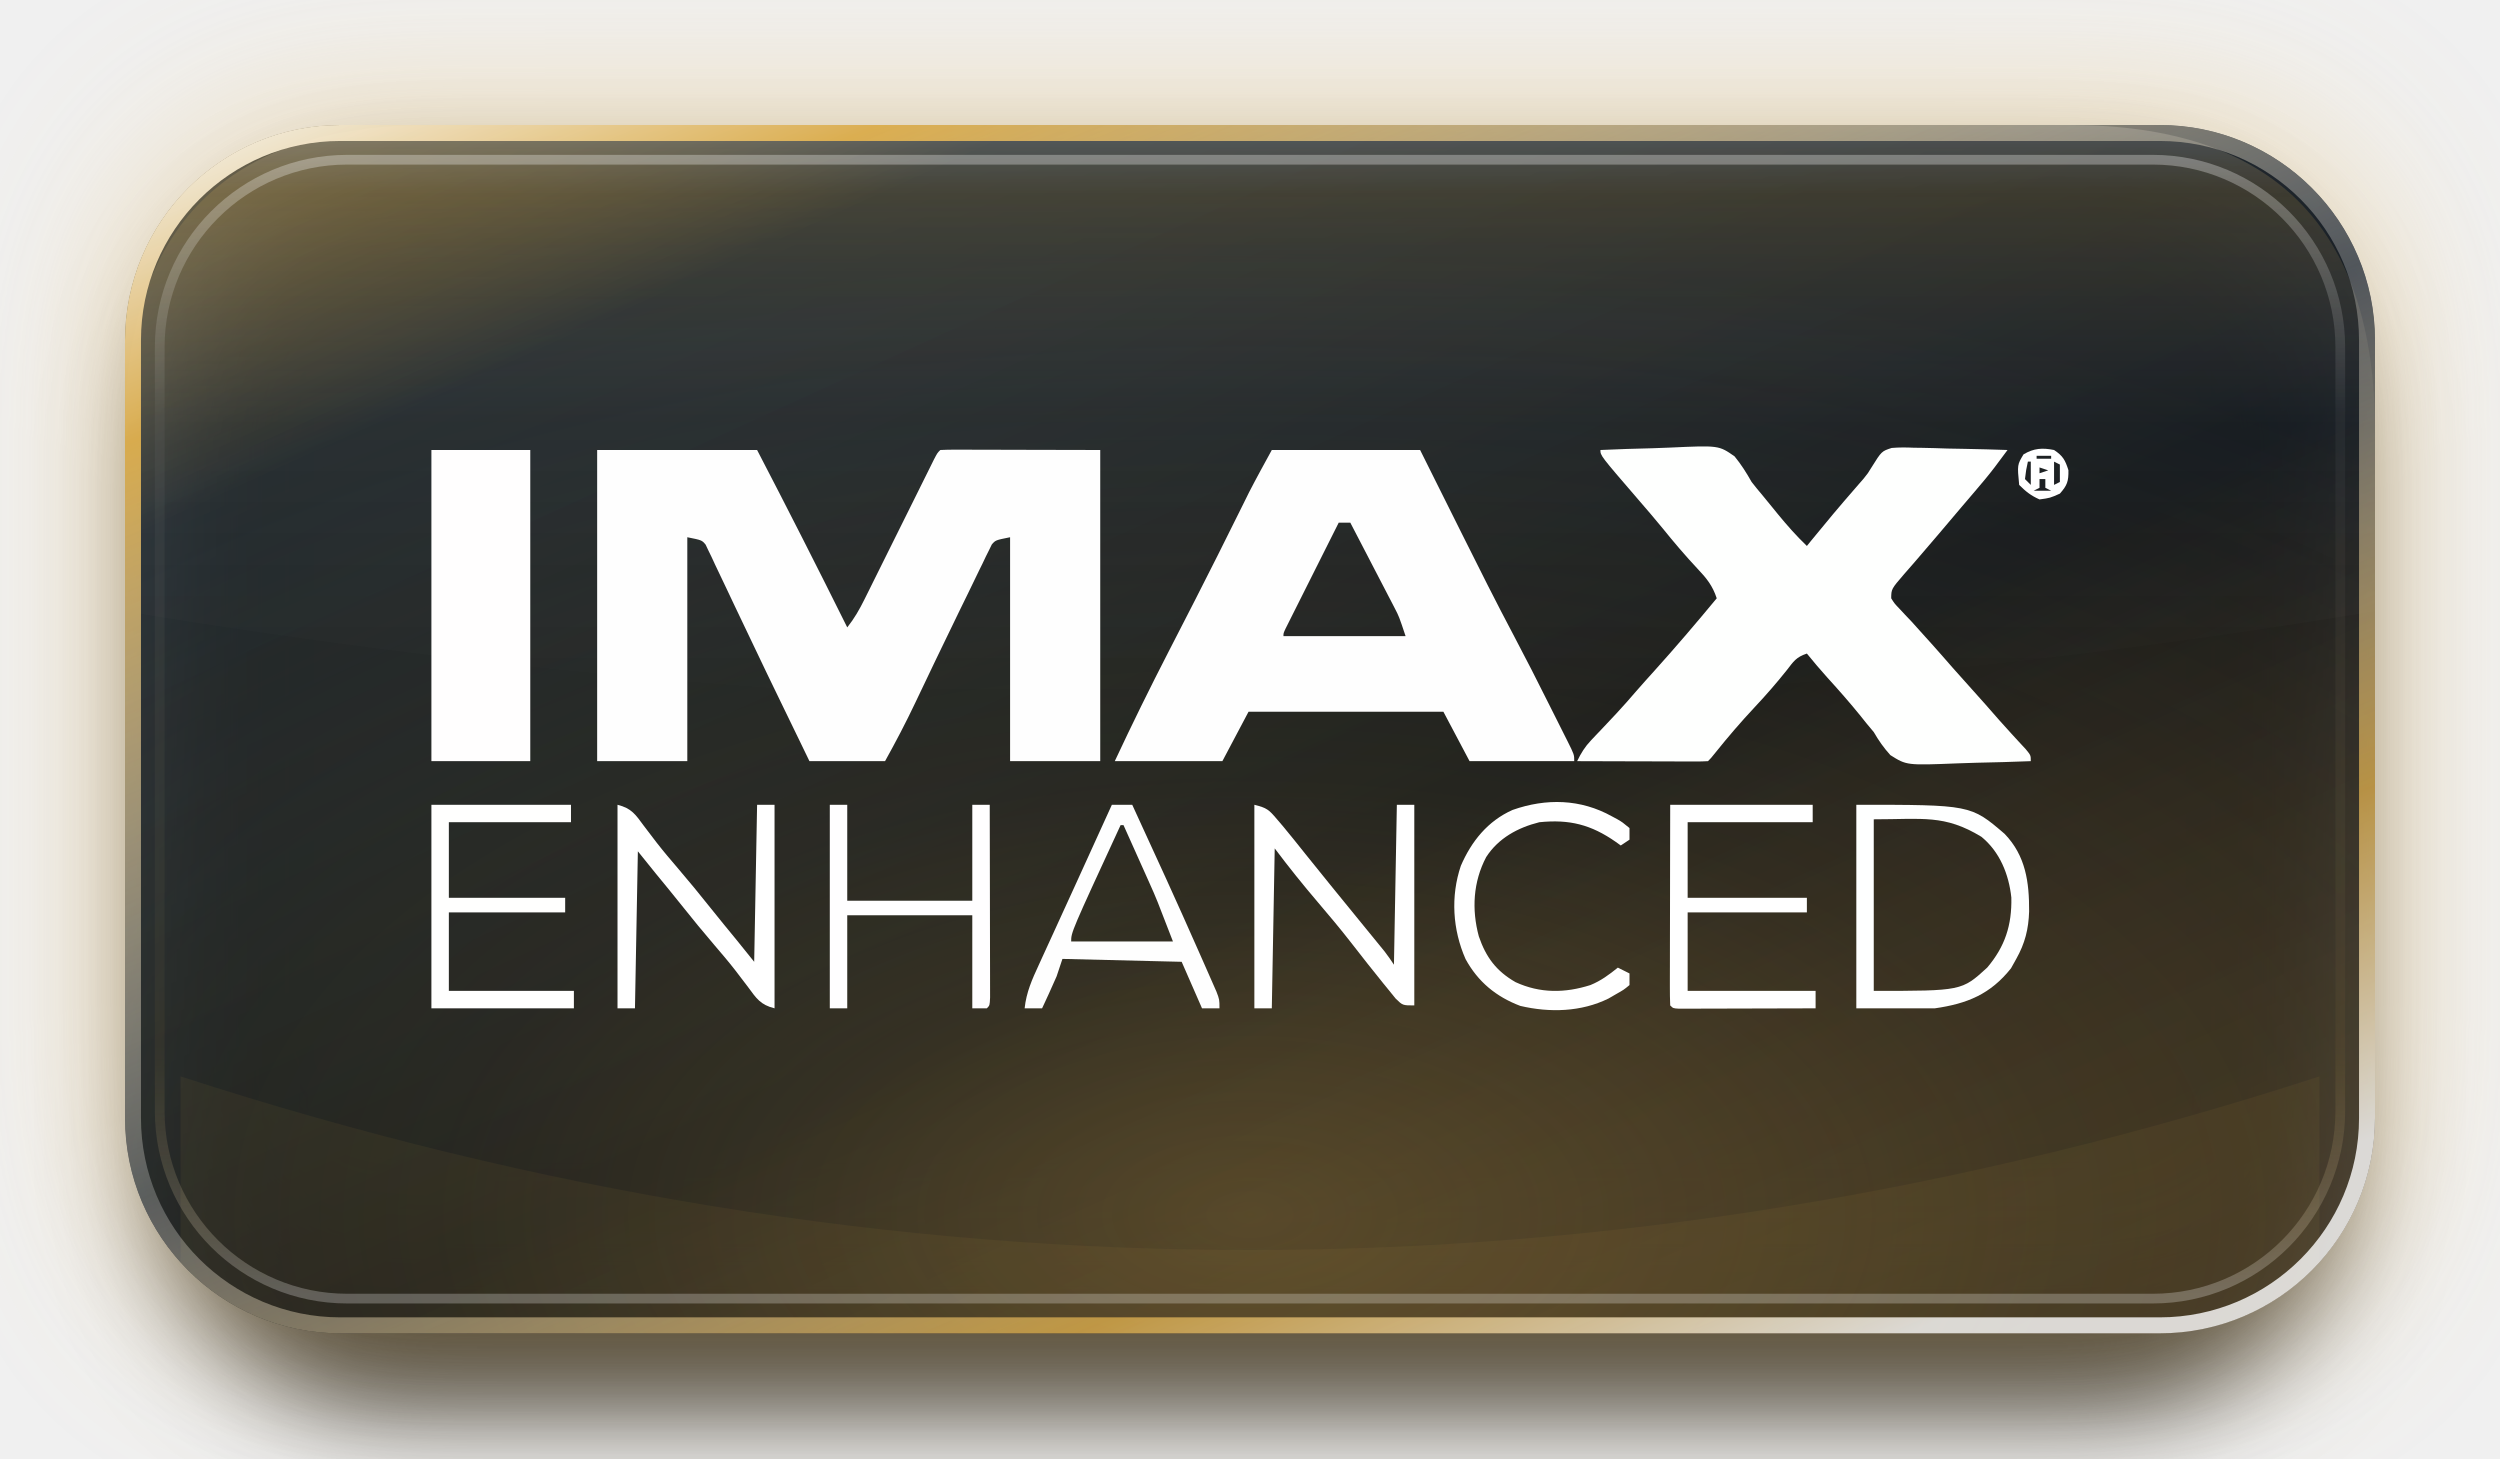
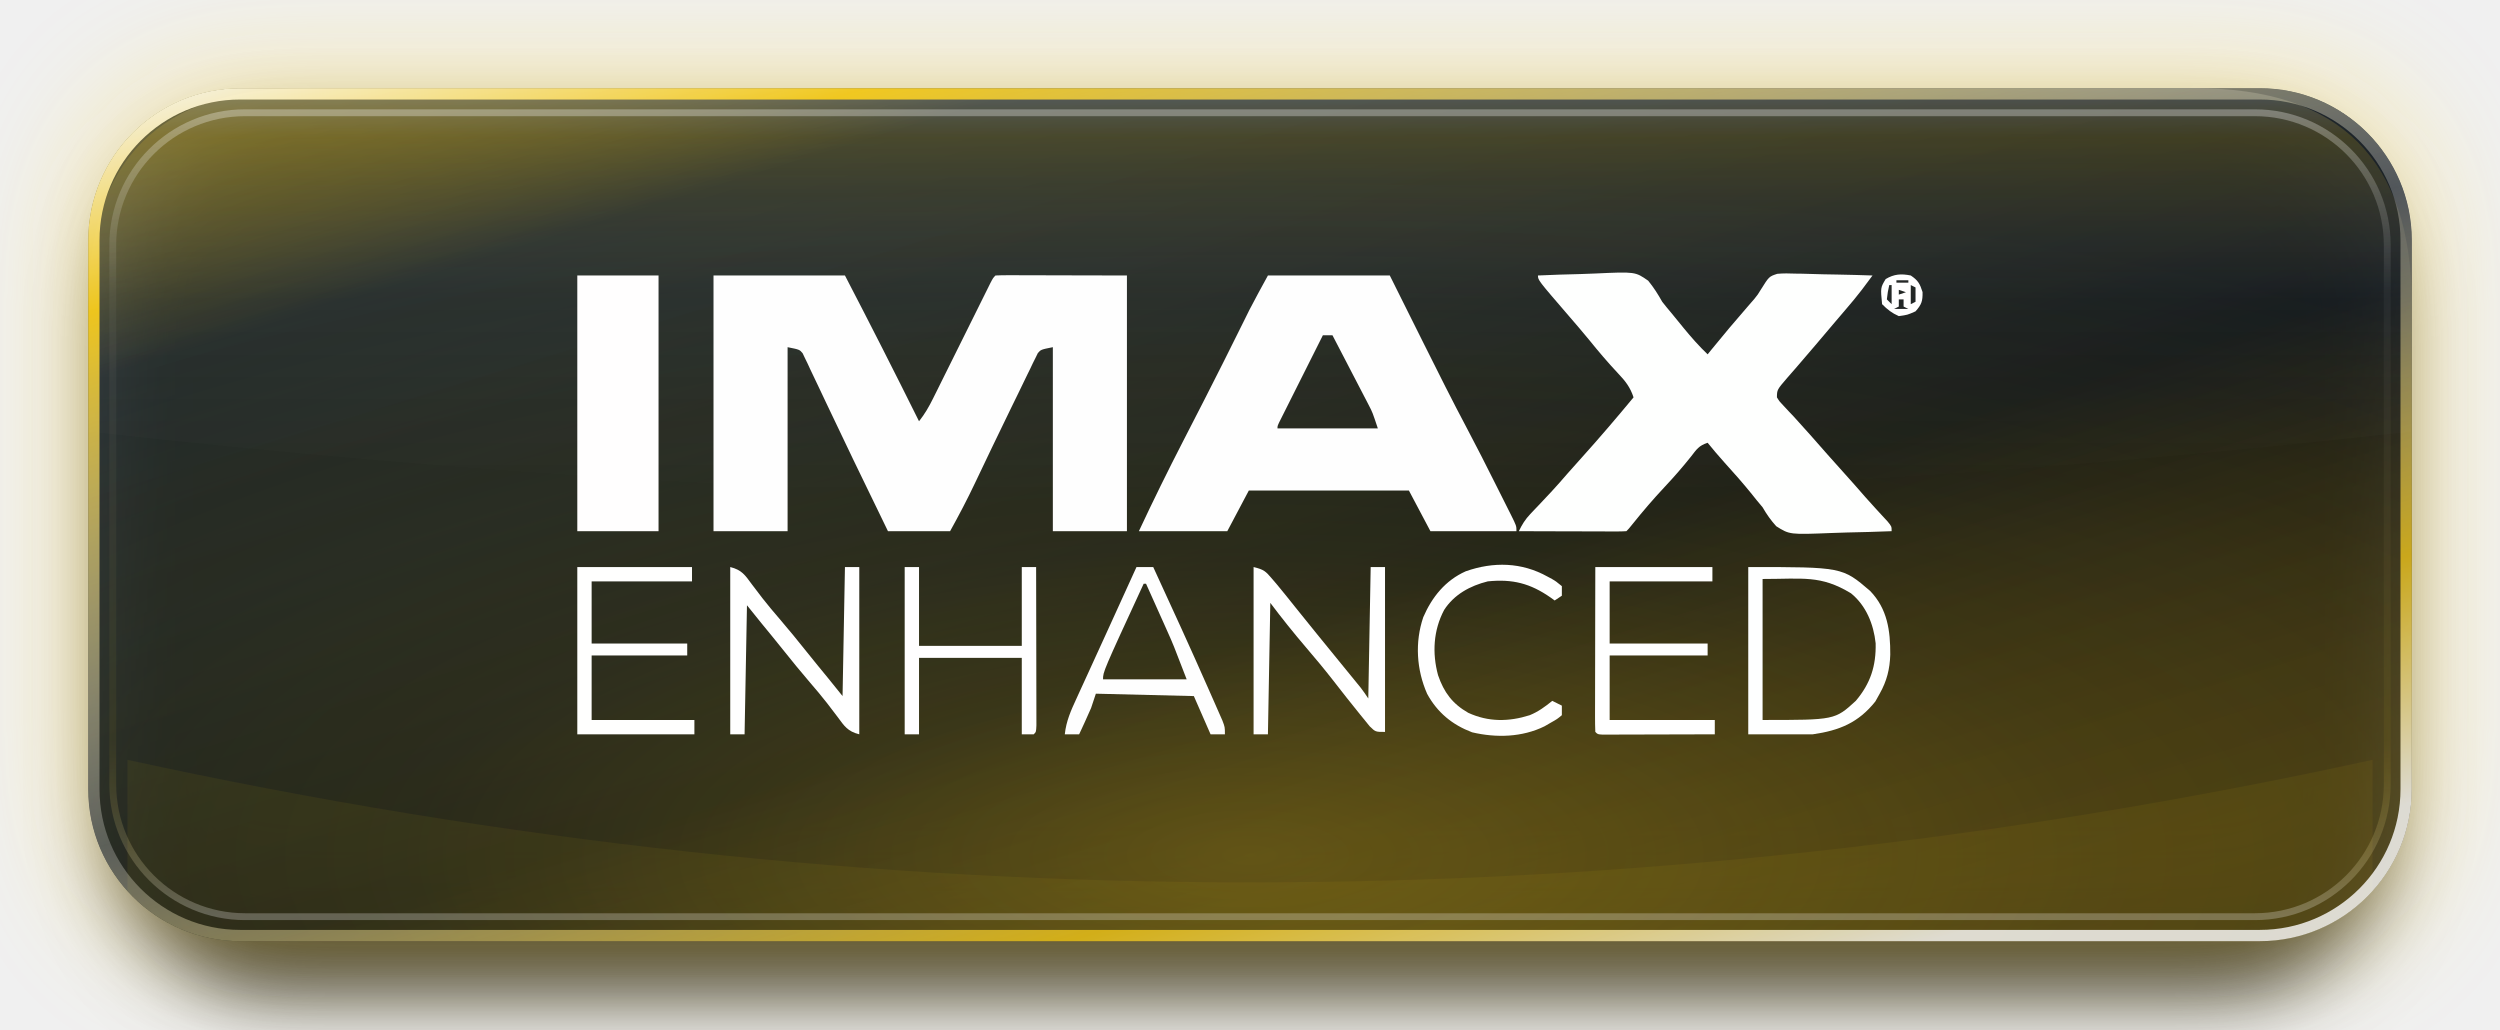
- <svg xmlns="http://www.w3.org/2000/svg" width="360" height="210" viewBox="0 0 360 210">
+ <svg xmlns="http://www.w3.org/2000/svg" width="510" height="210" viewBox="0 0 510 210">
  <defs>
    <linearGradient id="body" x1="0" y1="0" x2="0.85" y2="1">
-       <stop offset="0" stop-color="#e8b64f" stop-opacity=".19" />
+       <stop offset="0" stop-color="#FFD21A" stop-opacity=".19" />
      <stop offset=".20" stop-color="#172431" stop-opacity=".54" />
      <stop offset=".62" stop-color="#080e16" stop-opacity=".76" />
-       <stop offset="1" stop-color="#443018" stop-opacity=".38" />
+       <stop offset="1" stop-color="#594000" stop-opacity=".38" />
    </linearGradient>
    <linearGradient id="topGlass" x1="0" y1="0" x2="0" y2="1">
      <stop offset="0" stop-color="#ffffff" stop-opacity=".20" />
-       <stop offset=".12" stop-color="#e8b64f" stop-opacity=".16" />
+       <stop offset=".12" stop-color="#FFD21A" stop-opacity=".16" />
      <stop offset=".52" stop-color="#ffffff" stop-opacity=".035" />
      <stop offset="1" stop-color="#ffffff" stop-opacity="0" />
    </linearGradient>
    <linearGradient id="bevel" x1="0" y1="0" x2="0.8" y2="1">
      <stop offset="0" stop-color="#ffffff" stop-opacity=".94" />
-       <stop offset=".16" stop-color="#e8b64f" stop-opacity=".90" />
+       <stop offset=".16" stop-color="#FFD21A" stop-opacity=".90" />
      <stop offset=".55" stop-color="#ffffff" stop-opacity=".24" />
-       <stop offset=".82" stop-color="#e8b64f" stop-opacity=".72" />
+       <stop offset=".82" stop-color="#FFD21A" stop-opacity=".72" />
      <stop offset="1" stop-color="#ffffff" stop-opacity=".80" />
    </linearGradient>
    <linearGradient id="innerEdge" x1="0" y1="0" x2="0" y2="1">
      <stop offset="0" stop-color="#ffffff" stop-opacity=".30" />
      <stop offset=".22" stop-color="#ffffff" stop-opacity=".04" />
-       <stop offset=".78" stop-color="#e8b64f" stop-opacity=".05" />
+       <stop offset=".78" stop-color="#FFD21A" stop-opacity=".05" />
      <stop offset="1" stop-color="#ffffff" stop-opacity=".25" />
    </linearGradient>
    <radialGradient id="colorBloom" cx="50%" cy="90%" r="80%">
-       <stop offset="0" stop-color="#e8b64f" stop-opacity=".27" />
-       <stop offset=".45" stop-color="#e8b64f" stop-opacity=".10" />
-       <stop offset="1" stop-color="#e8b64f" stop-opacity="0" />
+       <stop offset="0" stop-color="#FFD21A" stop-opacity=".27" />
+       <stop offset=".45" stop-color="#FFD21A" stop-opacity=".10" />
+       <stop offset="1" stop-color="#FFD21A" stop-opacity="0" />
    </radialGradient>
    <filter id="outerGlow" x="-60%" y="-90%" width="220%" height="280%">
      <feGaussianBlur stdDeviation="13" />
    </filter>
    <filter id="drop" x="-30%" y="-50%" width="160%" height="210%">
      <feGaussianBlur stdDeviation="8" />
    </filter>
    <clipPath id="tileClip">
-       <rect x="18" y="18" width="324" height="174" rx="31" />
+       <rect x="18" y="18" width="474" height="174" rx="31" />
    </clipPath>
  </defs>
-   <rect x="24" y="29" width="312" height="174" rx="34" fill="#000000" opacity=".78" filter="url(#drop)" />
-   <rect x="18" y="18" width="324" height="174" rx="31" fill="#e8b64f" opacity=".42" filter="url(#outerGlow)" />
+   <rect x="24" y="29" width="462" height="174" rx="34" fill="#000000" opacity=".78" filter="url(#drop)" />
+   <rect x="18" y="18" width="474" height="174" rx="31" fill="#FFD21A" opacity=".42" filter="url(#outerGlow)" />
  <g clip-path="url(#tileClip)">
-     <rect x="18" y="18" width="324" height="174" rx="31" fill="#071019" opacity=".72" />
-     <rect x="18" y="18" width="324" height="174" rx="31" fill="url(#body)" />
-     <rect x="18" y="18" width="324" height="174" rx="31" fill="url(#colorBloom)" />
-     <path d="M18 62 Q18 18 62 18 H298 Q342 18 342 62 L342 88 Q180 115 18 88Z" fill="url(#topGlass)" />
-     <svg x="38" y="38" width="284" height="134" viewBox="0 0 563 320" preserveAspectRatio="xMidYMid meet">
-       <path d="M0 0 C18.15 0 36.3 0 55 0 C65.526 20.242 75.849 40.568 86 61 C88.418 57.973 90.175 54.888 91.895 51.421 C92.452 50.304 93.009 49.186 93.583 48.034 C94.183 46.821 94.783 45.608 95.383 44.395 C96.003 43.147 96.625 41.899 97.246 40.652 C98.877 37.378 100.503 34.101 102.127 30.824 C104.734 25.568 107.346 20.314 109.961 15.061 C110.874 13.225 111.784 11.387 112.695 9.549 C112.97 8.995 112.97 8.995 114.364 6.191 C114.85 5.21 115.336 4.23 115.837 3.219 C117 1 117 1 118 0 C119.719 -0.094 121.441 -0.117 123.162 -0.114 C124.279 -0.113 125.395 -0.113 126.546 -0.113 C127.137 -0.111 127.137 -0.111 130.129 -0.098 C130.669 -0.097 130.669 -0.097 133.402 -0.095 C137.456 -0.089 141.509 -0.075 145.562 -0.062 C154.617 -0.042 163.671 -0.021 173 0 C173 35.31 173 70.62 173 107 C162.77 107 152.54 107 142 107 C142 81.59 142 56.18 142 30 C137 31 137 31 135.713 32.484 C135.402 33.123 135.091 33.762 134.771 34.42 C134.406 35.148 134.041 35.875 133.665 36.624 C133.477 37.023 133.477 37.023 132.523 39.039 C132.116 39.864 131.709 40.689 131.289 41.538 C129.967 44.226 128.671 46.925 127.375 49.625 C126.474 51.469 125.571 53.311 124.667 55.154 C122.087 60.424 119.538 65.709 117 71 C116.672 71.682 116.345 72.364 116.007 73.067 C113.797 77.667 111.593 82.271 109.412 86.885 C106.17 93.73 102.678 100.38 99 107 C90.42 107 81.84 107 73 107 C70.238 101.293 70.238 101.293 69.264 99.279 C67.576 95.792 65.885 92.307 64.188 88.824 C60.373 80.987 56.584 73.14 52.855 65.261 C50.982 61.308 49.093 57.362 47.203 53.416 C46.276 51.472 45.355 49.524 44.441 47.574 C43.151 44.822 41.838 42.082 40.52 39.344 C40.328 38.928 40.328 38.928 39.359 36.826 C38.991 36.071 38.622 35.315 38.241 34.537 C37.928 33.875 37.614 33.213 37.291 32.531 C36 31 36 31 31 30 C31 55.41 31 80.82 31 107 C20.77 107 10.54 107 0 107 C0 71.69 0 36.38 0 0 Z " fill="#FEFEFE" transform="translate(57,64)" />
-       <path d="M0 0 C16.83 0 33.66 0 51 0 C52.761 3.533 54.522 7.067 56.336 10.707 C57.771 13.584 59.207 16.461 60.643 19.338 C62.142 22.341 63.64 25.345 65.137 28.35 C71.146 40.41 77.176 52.449 83.492 64.351 C87.439 71.798 91.249 79.311 95.018 86.85 C96.156 89.124 97.301 91.395 98.445 93.666 C99.175 95.122 99.904 96.579 100.633 98.035 C100.973 98.709 101.314 99.383 101.665 100.077 C104 104.771 104 104.771 104 107 C92.12 107 80.24 107 68 107 C65.03 101.39 62.06 95.78 59 90 C36.89 90 14.78 90 -8 90 C-10.97 95.61 -13.94 101.22 -17 107 C-29.21 107 -41.42 107 -54 107 C-48.039 94.254 -41.847 81.668 -35.404 69.159 C-32.877 64.254 -30.36 59.344 -27.844 54.434 C-27.344 53.459 -26.845 52.485 -26.331 51.482 C-21.159 41.38 -16.083 31.231 -11.049 21.06 C-10.756 20.471 -10.756 20.471 -9.277 17.492 C-8.785 16.496 -8.292 15.499 -7.785 14.472 C-5.281 9.6 -2.623 4.809 0 0 Z M23 25 C20.292 30.392 17.586 35.786 14.882 41.18 C13.961 43.017 13.04 44.853 12.118 46.689 C10.795 49.322 9.476 51.956 8.156 54.59 C7.741 55.416 7.325 56.242 6.897 57.093 C6.516 57.854 6.136 58.614 5.744 59.398 C5.407 60.071 5.069 60.744 4.721 61.437 C4 63 4 63 4 64 C17.86 64 31.72 64 46 64 C43.75 57.25 43.75 57.25 42.212 54.29 C41.872 53.629 41.532 52.969 41.181 52.289 C40.82 51.598 40.458 50.907 40.086 50.195 C39.899 49.833 39.899 49.833 38.951 48.001 C37.763 45.707 36.569 43.416 35.375 41.125 C34.565 39.563 33.755 38 32.945 36.438 C30.968 32.623 28.986 28.811 27 25 C25.68 25 24.36 25 23 25 Z " fill="#FEFEFE" transform="translate(289,64)" />
-       <path d="M0 0 C5.959 -0.273 11.914 -0.472 17.877 -0.604 C19.902 -0.659 21.926 -0.734 23.949 -0.83 C40.705 -1.601 40.705 -1.601 46.132 2.186 C48.438 5.004 50.212 7.833 52 11 C53.222 12.565 54.476 14.107 55.766 15.617 C56.346 16.326 56.926 17.035 57.523 17.766 C58.093 18.462 58.663 19.158 59.25 19.875 C59.835 20.594 60.42 21.314 61.023 22.055 C64.184 25.91 67.401 29.549 71 33 C71.51 32.368 72.021 31.737 72.547 31.086 C77.486 25.009 82.511 19.024 87.661 13.125 C88.138 12.574 88.614 12.024 89.105 11.457 C89.56 10.938 90.014 10.419 90.482 9.885 C92 8 92 8 93.252 5.94 C96.705 0.422 96.705 0.422 100.155 -0.702 C102.73 -0.925 105.192 -0.901 107.773 -0.781 C108.235 -0.776 108.235 -0.776 110.573 -0.747 C113.509 -0.702 116.44 -0.602 119.375 -0.5 C121.371 -0.46 123.367 -0.423 125.363 -0.391 C130.244 -0.303 135.121 -0.165 140 0 C139.055 1.268 138.109 2.535 137.163 3.802 C136.636 4.508 136.11 5.213 135.567 5.941 C133.408 8.778 131.13 11.477 128.812 14.188 C127.85 15.316 126.888 16.445 125.926 17.574 C125.441 18.142 124.955 18.71 124.456 19.294 C121.674 22.554 118.91 25.828 116.148 29.104 C113.752 31.943 111.339 34.765 108.898 37.566 C108.392 38.152 107.887 38.737 107.365 39.34 C106.396 40.461 105.421 41.577 104.439 42.688 C100.027 47.811 100.027 47.811 100 51 C101.117 52.789 101.117 52.789 102.875 54.625 C103.522 55.319 104.169 56.012 104.836 56.727 C105.55 57.477 106.264 58.227 107 59 C108.504 60.663 110.004 62.33 111.5 64 C112.263 64.846 113.026 65.691 113.812 66.562 C116.297 69.331 118.744 72.132 121.188 74.938 C123.272 77.31 125.384 79.656 127.5 82 C130.756 85.608 133.976 89.243 137.16 92.914 C138.566 94.508 139.995 96.083 141.434 97.648 C141.847 98.098 141.847 98.098 143.938 100.375 C144.324 100.791 144.324 100.791 146.277 102.898 C148 105 148 105 148 107 C141.756 107.248 135.516 107.429 129.268 107.549 C127.147 107.599 125.025 107.667 122.905 107.754 C105.309 108.457 105.309 108.457 99.708 104.923 C97.424 102.398 95.701 99.941 94 97 C93.165 96 92.329 94.999 91.469 93.969 C90.819 93.154 90.169 92.339 89.5 91.5 C85.813 86.943 81.966 82.572 78.02 78.238 C75.597 75.554 73.285 72.801 71 70 C67.282 71.239 66.449 72.675 64.062 75.75 C60.536 80.177 56.875 84.376 53 88.5 C48.323 93.49 43.925 98.616 39.645 103.953 C38 106 38 106 37 107 C35.588 107.093 34.171 107.117 32.756 107.114 C31.855 107.113 30.954 107.113 30.026 107.113 C29.047 107.108 28.067 107.103 27.059 107.098 C26.061 107.096 25.064 107.095 24.036 107.093 C20.837 107.088 17.637 107.075 14.438 107.062 C12.274 107.057 10.111 107.053 7.947 107.049 C2.631 107.038 -2.684 107.021 -8 107 C-6.651 104.209 -5.348 102.079 -3.207 99.828 C-2.663 99.25 -2.118 98.672 -1.558 98.077 C-0.982 97.474 -0.406 96.871 0.188 96.25 C1.375 94.99 2.561 93.73 3.746 92.469 C4.313 91.867 4.88 91.265 5.464 90.645 C7.817 88.125 10.076 85.531 12.328 82.922 C14.358 80.589 16.428 78.295 18.5 76 C25.867 67.826 32.981 59.473 40 51 C38.592 46.706 36.541 44.13 33.438 40.875 C29.228 36.385 25.288 31.749 21.422 26.957 C18.629 23.547 15.757 20.21 12.875 16.875 C0 1.94 0 1.94 0 0 Z " fill="#FEFFFE" transform="translate(402,64)" />
-       <path d="M0 0 C11.22 0 22.44 0 34 0 C34 35.31 34 70.62 34 107 C22.78 107 11.56 107 0 107 C0 71.69 0 36.38 0 0 Z " fill="#FFFEFE" transform="translate(0,64)" />
-       <path d="M0 0 C39.34 0 39.34 0 51 10 C58.26 17.538 59.477 26.628 59.426 36.684 C59.232 42.747 57.998 47.677 55 53 C54.402 54.072 53.804 55.145 53.188 56.25 C46.12 65.135 38.136 68.409 27 70 C18.09 70 9.18 70 0 70 C0 46.9 0 23.8 0 0 Z M6 5 C6 24.47 6 43.94 6 64 C36.251 64 36.251 64 45 56 C51.148 48.744 53.521 41.378 53.312 31.906 C52.453 23.912 49.335 16.154 43 11 C30.287 3.276 22.853 5 6 5 Z " fill="#FEFFFF" transform="translate(490,186)" />
-       <path d="M0 0 C4.337 1.084 4.983 1.684 7.75 4.938 C8.453 5.76 9.155 6.582 9.879 7.43 C12.515 10.624 15.117 13.842 17.688 17.09 C20.495 20.623 23.339 24.125 26.188 27.625 C26.735 28.298 27.282 28.971 27.846 29.665 C30.779 33.273 33.716 36.878 36.656 40.48 C37.248 41.206 37.839 41.932 38.448 42.679 C39.585 44.074 40.723 45.467 41.862 46.86 C42.376 47.49 42.889 48.12 43.418 48.77 C43.869 49.322 44.321 49.875 44.786 50.445 C45.929 51.91 46.969 53.454 48 55 C48.33 36.85 48.66 18.7 49 0 C50.98 0 52.96 0 55 0 C55 22.77 55 45.54 55 69 C51 69 51 69 48.59 66.648 C47.693 65.568 46.81 64.476 45.938 63.375 C45.459 62.791 44.981 62.207 44.488 61.605 C40.634 56.874 36.88 52.06 33.133 47.243 C29.515 42.604 25.752 38.106 21.932 33.633 C16.76 27.57 11.781 21.375 7 15 C6.67 33.15 6.34 51.3 6 70 C4.02 70 2.04 70 0 70 C0 46.9 0 23.8 0 0 Z " fill="#FFFFFF" transform="translate(283,186)" />
-       <path d="M0 0 C4.866 1.216 6.24 3.417 9.062 7.25 C10.037 8.533 11.014 9.814 11.992 11.094 C12.489 11.746 12.987 12.398 13.499 13.07 C15.808 16.039 18.239 18.896 20.688 21.75 C24.553 26.274 28.327 30.857 32.023 35.52 C34.953 39.196 37.939 42.825 40.922 46.457 C42.965 48.957 44.983 51.479 47 54 C47.33 36.18 47.66 18.36 48 0 C49.98 0 51.96 0 54 0 C54 23.1 54 46.2 54 70 C49.134 68.784 47.76 66.583 44.938 62.75 C43.963 61.467 42.986 60.186 42.008 58.906 C41.511 58.254 41.013 57.602 40.501 56.93 C38.192 53.961 35.761 51.104 33.312 48.25 C29.447 43.726 25.673 39.143 21.977 34.48 C19.047 30.804 16.061 27.175 13.078 23.543 C11.035 21.043 9.017 18.521 7 16 C6.67 33.82 6.34 51.64 6 70 C4.02 70 2.04 70 0 70 C0 46.9 0 23.8 0 0 Z " fill="#FFFFFF" transform="translate(64,186)" />
-       <path d="M0 0 C16.17 0 32.34 0 49 0 C49 1.98 49 3.96 49 6 C34.81 6 20.62 6 6 6 C6 14.58 6 23.16 6 32 C19.53 32 33.06 32 47 32 C47 33.65 47 35.3 47 37 C33.47 37 19.94 37 6 37 C6 45.91 6 54.82 6 64 C20.52 64 35.04 64 50 64 C50 65.98 50 67.96 50 70 C43.04 70.025 36.08 70.043 29.12 70.055 C26.75 70.06 24.38 70.067 22.01 70.075 C18.612 70.088 15.214 70.093 11.816 70.098 C10.75 70.103 9.683 70.108 8.584 70.113 C7.603 70.113 6.622 70.113 5.612 70.114 C4.743 70.116 3.875 70.118 2.98 70.12 C1 70 1 70 0 69 C-0.094 66.853 -0.117 64.702 -0.114 62.552 C-0.114 61.879 -0.114 61.206 -0.114 60.513 C-0.113 58.278 -0.105 56.043 -0.098 53.809 C-0.096 52.263 -0.094 50.717 -0.093 49.172 C-0.09 45.096 -0.08 41.021 -0.069 36.946 C-0.057 32.06 -0.052 27.174 -0.046 22.288 C-0.037 14.859 -0.017 7.429 0 0 Z " fill="#FFFFFF" transform="translate(426,186)" />
-       <path d="M0 0 C15.84 0 31.68 0 48 0 C48 1.98 48 3.96 48 6 C34.14 6 20.28 6 6 6 C6 14.58 6 23.16 6 32 C19.2 32 32.4 32 46 32 C46 33.65 46 35.3 46 37 C32.8 37 19.6 37 6 37 C6 45.91 6 54.82 6 64 C20.19 64 34.38 64 49 64 C49 65.98 49 67.96 49 70 C32.83 70 16.66 70 0 70 C0 46.9 0 23.8 0 0 Z " fill="#FFFFFE" transform="translate(0,186)" />
-       <path d="M0 0 C2.31 0 4.62 0 7 0 C14.796 16.918 22.567 33.849 30.074 50.898 C30.69 52.297 31.309 53.695 31.929 55.093 C32.792 57.038 33.647 58.987 34.5 60.938 C34.985 62.04 35.469 63.142 35.969 64.277 C37 67 37 67 37 70 C35.02 70 33.04 70 31 70 C28.69 64.72 26.38 59.44 24 54 C17.235 53.835 17.235 53.835 -17 53 C-17.66 54.98 -18.32 56.96 -19 59 C-19.849 60.97 -20.723 62.929 -21.625 64.875 C-22.071 65.842 -22.517 66.809 -22.977 67.805 C-23.145 68.167 -23.145 68.167 -24 70 C-25.98 70 -27.96 70 -30 70 C-29.417 64.452 -27.412 59.999 -25.098 55 C-24.901 54.567 -24.901 54.567 -23.904 52.377 C-22.63 49.582 -21.347 46.791 -20.062 44 C-19.191 42.092 -18.32 40.184 -17.45 38.276 C-15.744 34.538 -14.035 30.802 -12.322 27.067 C-9.468 20.844 -6.64 14.61 -3.812 8.375 C-2.543 5.583 -1.271 2.791 0 0 Z M3 7 C-14 43.823 -14 43.823 -14 47 C-2.45 47 9.1 47 21 47 C15.375 32.375 15.375 32.375 12.887 26.824 C12.361 25.648 11.836 24.472 11.295 23.26 C10.764 22.081 10.234 20.902 9.688 19.688 C9.132 18.446 8.577 17.205 8.021 15.963 C6.684 12.974 5.343 9.986 4 7 C3.67 7 3.34 7 3 7 Z " fill="#FEFEFE" transform="translate(234,186)" />
-       <path d="M0 0 C1.98 0 3.96 0 6 0 C6 10.89 6 21.78 6 33 C20.19 33 34.38 33 49 33 C49 22.11 49 11.22 49 0 C50.98 0 52.96 0 55 0 C55.023 8.979 55.041 17.958 55.052 26.938 C55.057 31.107 55.064 35.276 55.075 39.445 C55.086 43.465 55.092 47.485 55.095 51.505 C55.097 53.042 55.1 54.579 55.106 56.116 C55.113 58.261 55.114 60.407 55.114 62.552 C55.116 63.776 55.118 65 55.12 66.26 C55 69 55 69 54 70 C52.35 70 50.7 70 49 70 C49 59.44 49 48.88 49 38 C34.81 38 20.62 38 6 38 C6 48.56 6 59.12 6 70 C4.02 70 2.04 70 0 70 C0 46.9 0 23.8 0 0 Z " fill="#FFFEFF" transform="translate(137,186)" />
-       <path d="M0 0 C0.623 0.334 1.245 0.668 1.887 1.012 C3.562 2 3.562 2 6 4 C6 5.32 6 6.64 6 8 C5.01 8.66 4.02 9.32 3 10 C2.432 9.59 1.863 9.18 1.277 8.758 C-7.219 2.829 -14.64 0.943 -25 2 C-32.392 3.848 -39.084 7.474 -43.281 13.988 C-47.764 22.49 -48.312 31.999 -45.812 41.25 C-43.353 48.435 -39.808 53.203 -33.176 57 C-24.725 60.884 -16.198 60.784 -7.445 58 C-3.804 56.511 -1.058 54.46 2 52 C3.32 52.66 4.64 53.32 6 54 C6 55.32 6 56.64 6 58 C4.023 59.633 4.023 59.633 1.375 61.125 C0.516 61.623 -0.342 62.12 -1.227 62.633 C-10.593 67.25 -21.452 67.544 -31.562 65.16 C-39.858 62.018 -46.107 56.882 -50.375 49.062 C-54.83 38.951 -55.545 27.507 -52 17 C-48.353 8.552 -42.742 1.584 -34.219 -2.219 C-22.632 -6.299 -10.79 -6.023 0 0 Z " fill="#FFFFFF" transform="translate(406,190)" />
-       <path d="M0 0 C3.065 2.043 3.822 3.441 4.938 6.938 C5.015 10.734 4.523 12.162 2 15 C-1.375 16.5 -1.375 16.5 -5 17 C-7.975 15.678 -9.709 14.291 -12 12 C-12.667 5.111 -12.667 5.111 -10.5 1.5 C-6.974 -0.616 -4.012 -0.807 0 0 Z M-6 2 C-6 2.33 -6 2.66 -6 3 C-4.35 3 -2.7 3 -1 3 C-1 2.67 -1 2.34 -1 2 C-2.65 2 -4.3 2 -6 2 Z M-9 4 C-9.625 6.875 -9.625 6.875 -10 10 C-9.34 10.66 -8.68 11.32 -8 12 C-8 9.36 -8 6.72 -8 4 C-8.33 4 -8.66 4 -9 4 Z M0 4 C0 6.64 0 9.28 0 12 C0.66 11.67 1.32 11.34 2 11 C2 9.02 2 7.04 2 5 C1.34 4.67 0.68 4.34 0 4 Z M-5 6 C-5 6.66 -5 7.32 -5 8 C-4.01 7.67 -3.02 7.34 -2 7 C-2.99 6.67 -3.98 6.34 -5 6 Z M-5 10 C-5 10.99 -5 11.98 -5 13 C-5.33 13.165 -5.33 13.165 -7 14 C-5.02 14 -3.04 14 -1 14 C-1.66 13.67 -2.32 13.34 -3 13 C-3 12.01 -3 11.02 -3 10 C-3.66 10 -4.32 10 -5 10 Z " fill="#FFFFFF" transform="translate(558,64)" />
+     <rect x="18" y="18" width="474" height="174" rx="31" fill="#071019" opacity=".72" />
+     <rect x="18" y="18" width="474" height="174" rx="31" fill="url(#body)" />
+     <rect x="18" y="18" width="474" height="174" rx="31" fill="url(#colorBloom)" />
+     <path d="M18 62 Q18 18 62 18 H448 Q492 18 492 62 L492 88 Q255 115 18 88Z" fill="url(#topGlass)" />
+     <svg x="26" y="25" width="458" height="156" viewBox="0 0 563 320" preserveAspectRatio="xMidYMid meet">
+       <g transform="translate(0,0)">
+         <path d="M0 0 C18.15 0 36.3 0 55 0 C65.526 20.242 75.849 40.568 86 61 C88.418 57.973 90.175 54.888 91.895 51.421 C92.452 50.304 93.009 49.186 93.583 48.034 C94.183 46.821 94.783 45.608 95.383 44.395 C96.003 43.147 96.625 41.899 97.246 40.652 C98.877 37.378 100.503 34.101 102.127 30.824 C104.734 25.568 107.346 20.314 109.961 15.061 C110.874 13.225 111.784 11.387 112.695 9.549 C112.97 8.995 112.97 8.995 114.364 6.191 C114.85 5.21 115.336 4.23 115.837 3.219 C117 1 117 1 118 0 C119.719 -0.094 121.441 -0.117 123.162 -0.114 C124.279 -0.113 125.395 -0.113 126.546 -0.113 C127.137 -0.111 127.137 -0.111 130.129 -0.098 C130.669 -0.097 130.669 -0.097 133.402 -0.095 C137.456 -0.089 141.509 -0.075 145.562 -0.062 C154.617 -0.042 163.671 -0.021 173 0 C173 35.31 173 70.62 173 107 C162.77 107 152.54 107 142 107 C142 81.59 142 56.18 142 30 C137 31 137 31 135.713 32.484 C135.402 33.123 135.091 33.762 134.771 34.42 C134.406 35.148 134.041 35.875 133.665 36.624 C133.477 37.023 133.477 37.023 132.523 39.039 C132.116 39.864 131.709 40.689 131.289 41.538 C129.967 44.226 128.671 46.925 127.375 49.625 C126.474 51.469 125.571 53.311 124.667 55.154 C122.087 60.424 119.538 65.709 117 71 C116.672 71.682 116.345 72.364 116.007 73.067 C113.797 77.667 111.593 82.271 109.412 86.885 C106.17 93.73 102.678 100.38 99 107 C90.42 107 81.84 107 73 107 C70.238 101.293 70.238 101.293 69.264 99.279 C67.576 95.792 65.885 92.307 64.188 88.824 C60.373 80.987 56.584 73.14 52.855 65.261 C50.982 61.308 49.093 57.362 47.203 53.416 C46.276 51.472 45.355 49.524 44.441 47.574 C43.151 44.822 41.838 42.082 40.52 39.344 C40.328 38.928 40.328 38.928 39.359 36.826 C38.991 36.071 38.622 35.315 38.241 34.537 C37.928 33.875 37.614 33.213 37.291 32.531 C36 31 36 31 31 30 C31 55.41 31 80.82 31 107 C20.77 107 10.54 107 0 107 C0 71.69 0 36.38 0 0 Z " fill="#FEFEFE" transform="translate(57,64)" />
+         <path d="M0 0 C16.83 0 33.66 0 51 0 C52.761 3.533 54.522 7.067 56.336 10.707 C57.771 13.584 59.207 16.461 60.643 19.338 C62.142 22.341 63.64 25.345 65.137 28.35 C71.146 40.41 77.176 52.449 83.492 64.351 C87.439 71.798 91.249 79.311 95.018 86.85 C96.156 89.124 97.301 91.395 98.445 93.666 C99.175 95.122 99.904 96.579 100.633 98.035 C100.973 98.709 101.314 99.383 101.665 100.077 C104 104.771 104 104.771 104 107 C92.12 107 80.24 107 68 107 C65.03 101.39 62.06 95.78 59 90 C36.89 90 14.78 90 -8 90 C-10.97 95.61 -13.94 101.22 -17 107 C-29.21 107 -41.42 107 -54 107 C-48.039 94.254 -41.847 81.668 -35.404 69.159 C-32.877 64.254 -30.36 59.344 -27.844 54.434 C-27.344 53.459 -26.845 52.485 -26.331 51.482 C-21.159 41.38 -16.083 31.231 -11.049 21.06 C-10.756 20.471 -10.756 20.471 -9.277 17.492 C-8.785 16.496 -8.292 15.499 -7.785 14.472 C-5.281 9.6 -2.623 4.809 0 0 Z M23 25 C20.292 30.392 17.586 35.786 14.882 41.18 C13.961 43.017 13.04 44.853 12.118 46.689 C10.795 49.322 9.476 51.956 8.156 54.59 C7.741 55.416 7.325 56.242 6.897 57.093 C6.516 57.854 6.136 58.614 5.744 59.398 C5.407 60.071 5.069 60.744 4.721 61.437 C4 63 4 63 4 64 C17.86 64 31.72 64 46 64 C43.75 57.25 43.75 57.25 42.212 54.29 C41.872 53.629 41.532 52.969 41.181 52.289 C40.82 51.598 40.458 50.907 40.086 50.195 C39.899 49.833 39.899 49.833 38.951 48.001 C37.763 45.707 36.569 43.416 35.375 41.125 C34.565 39.563 33.755 38 32.945 36.438 C30.968 32.623 28.986 28.811 27 25 C25.68 25 24.36 25 23 25 Z " fill="#FEFEFE" transform="translate(289,64)" />
+         <path d="M0 0 C5.959 -0.273 11.914 -0.472 17.877 -0.604 C19.902 -0.659 21.926 -0.734 23.949 -0.83 C40.705 -1.601 40.705 -1.601 46.132 2.186 C48.438 5.004 50.212 7.833 52 11 C53.222 12.565 54.476 14.107 55.766 15.617 C56.346 16.326 56.926 17.035 57.523 17.766 C58.093 18.462 58.663 19.158 59.25 19.875 C59.835 20.594 60.42 21.314 61.023 22.055 C64.184 25.91 67.401 29.549 71 33 C71.51 32.368 72.021 31.737 72.547 31.086 C77.486 25.009 82.511 19.024 87.661 13.125 C88.138 12.574 88.614 12.024 89.105 11.457 C89.56 10.938 90.014 10.419 90.482 9.885 C92 8 92 8 93.252 5.94 C96.705 0.422 96.705 0.422 100.155 -0.702 C102.73 -0.925 105.192 -0.901 107.773 -0.781 C108.235 -0.776 108.235 -0.776 110.573 -0.747 C113.509 -0.702 116.44 -0.602 119.375 -0.5 C121.371 -0.46 123.367 -0.423 125.363 -0.391 C130.244 -0.303 135.121 -0.165 140 0 C139.055 1.268 138.109 2.535 137.163 3.802 C136.636 4.508 136.11 5.213 135.567 5.941 C133.408 8.778 131.13 11.477 128.812 14.188 C127.85 15.316 126.888 16.445 125.926 17.574 C125.441 18.142 124.955 18.71 124.456 19.294 C121.674 22.554 118.91 25.828 116.148 29.104 C113.752 31.943 111.339 34.765 108.898 37.566 C108.392 38.152 107.887 38.737 107.365 39.34 C106.396 40.461 105.421 41.577 104.439 42.688 C100.027 47.811 100.027 47.811 100 51 C101.117 52.789 101.117 52.789 102.875 54.625 C103.522 55.319 104.169 56.012 104.836 56.727 C105.55 57.477 106.264 58.227 107 59 C108.504 60.663 110.004 62.33 111.5 64 C112.263 64.846 113.026 65.691 113.812 66.562 C116.297 69.331 118.744 72.132 121.188 74.938 C123.272 77.31 125.384 79.656 127.5 82 C130.756 85.608 133.976 89.243 137.16 92.914 C138.566 94.508 139.995 96.083 141.434 97.648 C141.847 98.098 141.847 98.098 143.938 100.375 C144.324 100.791 144.324 100.791 146.277 102.898 C148 105 148 105 148 107 C141.756 107.248 135.516 107.429 129.268 107.549 C127.147 107.599 125.025 107.667 122.905 107.754 C105.309 108.457 105.309 108.457 99.708 104.923 C97.424 102.398 95.701 99.941 94 97 C93.165 96 92.329 94.999 91.469 93.969 C90.819 93.154 90.169 92.339 89.5 91.5 C85.813 86.943 81.966 82.572 78.02 78.238 C75.597 75.554 73.285 72.801 71 70 C67.282 71.239 66.449 72.675 64.062 75.75 C60.536 80.177 56.875 84.376 53 88.5 C48.323 93.49 43.925 98.616 39.645 103.953 C38 106 38 106 37 107 C35.588 107.093 34.171 107.117 32.756 107.114 C31.855 107.113 30.954 107.113 30.026 107.113 C29.047 107.108 28.067 107.103 27.059 107.098 C26.061 107.096 25.064 107.095 24.036 107.093 C20.837 107.088 17.637 107.075 14.438 107.062 C12.274 107.057 10.111 107.053 7.947 107.049 C2.631 107.038 -2.684 107.021 -8 107 C-6.651 104.209 -5.348 102.079 -3.207 99.828 C-2.663 99.25 -2.118 98.672 -1.558 98.077 C-0.982 97.474 -0.406 96.871 0.188 96.25 C1.375 94.99 2.561 93.73 3.746 92.469 C4.313 91.867 4.88 91.265 5.464 90.645 C7.817 88.125 10.076 85.531 12.328 82.922 C14.358 80.589 16.428 78.295 18.5 76 C25.867 67.826 32.981 59.473 40 51 C38.592 46.706 36.541 44.13 33.438 40.875 C29.228 36.385 25.288 31.749 21.422 26.957 C18.629 23.547 15.757 20.21 12.875 16.875 C0 1.94 0 1.94 0 0 Z " fill="#FEFFFE" transform="translate(402,64)" />
+         <path d="M0 0 C11.22 0 22.44 0 34 0 C34 35.31 34 70.62 34 107 C22.78 107 11.56 107 0 107 C0 71.69 0 36.38 0 0 Z " fill="#FFFEFE" transform="translate(0,64)" />
+         <path d="M0 0 C39.34 0 39.34 0 51 10 C58.26 17.538 59.477 26.628 59.426 36.684 C59.232 42.747 57.998 47.677 55 53 C54.402 54.072 53.804 55.145 53.188 56.25 C46.12 65.135 38.136 68.409 27 70 C18.09 70 9.18 70 0 70 C0 46.9 0 23.8 0 0 Z M6 5 C6 24.47 6 43.94 6 64 C36.251 64 36.251 64 45 56 C51.148 48.744 53.521 41.378 53.312 31.906 C52.453 23.912 49.335 16.154 43 11 C30.287 3.276 22.853 5 6 5 Z " fill="#FEFFFF" transform="translate(490,186)" />
+         <path d="M0 0 C4.337 1.084 4.983 1.684 7.75 4.938 C8.453 5.76 9.155 6.582 9.879 7.43 C12.515 10.624 15.117 13.842 17.688 17.09 C20.495 20.623 23.339 24.125 26.188 27.625 C26.735 28.298 27.282 28.971 27.846 29.665 C30.779 33.273 33.716 36.878 36.656 40.48 C37.248 41.206 37.839 41.932 38.448 42.679 C39.585 44.074 40.723 45.467 41.862 46.86 C42.376 47.49 42.889 48.12 43.418 48.77 C43.869 49.322 44.321 49.875 44.786 50.445 C45.929 51.91 46.969 53.454 48 55 C48.33 36.85 48.66 18.7 49 0 C50.98 0 52.96 0 55 0 C55 22.77 55 45.54 55 69 C51 69 51 69 48.59 66.648 C47.693 65.568 46.81 64.476 45.938 63.375 C45.459 62.791 44.981 62.207 44.488 61.605 C40.634 56.874 36.88 52.06 33.133 47.243 C29.515 42.604 25.752 38.106 21.932 33.633 C16.76 27.57 11.781 21.375 7 15 C6.67 33.15 6.34 51.3 6 70 C4.02 70 2.04 70 0 70 C0 46.9 0 23.8 0 0 Z " fill="#FFFFFF" transform="translate(283,186)" />
+         <path d="M0 0 C4.866 1.216 6.24 3.417 9.062 7.25 C10.037 8.533 11.014 9.814 11.992 11.094 C12.489 11.746 12.987 12.398 13.499 13.07 C15.808 16.039 18.239 18.896 20.688 21.75 C24.553 26.274 28.327 30.857 32.023 35.52 C34.953 39.196 37.939 42.825 40.922 46.457 C42.965 48.957 44.983 51.479 47 54 C47.33 36.18 47.66 18.36 48 0 C49.98 0 51.96 0 54 0 C54 23.1 54 46.2 54 70 C49.134 68.784 47.76 66.583 44.938 62.75 C43.963 61.467 42.986 60.186 42.008 58.906 C41.511 58.254 41.013 57.602 40.501 56.93 C38.192 53.961 35.761 51.104 33.312 48.25 C29.447 43.726 25.673 39.143 21.977 34.48 C19.047 30.804 16.061 27.175 13.078 23.543 C11.035 21.043 9.017 18.521 7 16 C6.67 33.82 6.34 51.64 6 70 C4.02 70 2.04 70 0 70 C0 46.9 0 23.8 0 0 Z " fill="#FFFFFF" transform="translate(64,186)" />
+         <path d="M0 0 C16.17 0 32.34 0 49 0 C49 1.98 49 3.96 49 6 C34.81 6 20.62 6 6 6 C6 14.58 6 23.16 6 32 C19.53 32 33.06 32 47 32 C47 33.65 47 35.3 47 37 C33.47 37 19.94 37 6 37 C6 45.91 6 54.82 6 64 C20.52 64 35.04 64 50 64 C50 65.98 50 67.96 50 70 C43.04 70.025 36.08 70.043 29.12 70.055 C26.75 70.06 24.38 70.067 22.01 70.075 C18.612 70.088 15.214 70.093 11.816 70.098 C10.75 70.103 9.683 70.108 8.584 70.113 C7.603 70.113 6.622 70.113 5.612 70.114 C4.743 70.116 3.875 70.118 2.98 70.12 C1 70 1 70 0 69 C-0.094 66.853 -0.117 64.702 -0.114 62.552 C-0.114 61.879 -0.114 61.206 -0.114 60.513 C-0.113 58.278 -0.105 56.043 -0.098 53.809 C-0.096 52.263 -0.094 50.717 -0.093 49.172 C-0.09 45.096 -0.08 41.021 -0.069 36.946 C-0.057 32.06 -0.052 27.174 -0.046 22.288 C-0.037 14.859 -0.017 7.429 0 0 Z " fill="#FFFFFF" transform="translate(426,186)" />
+         <path d="M0 0 C15.84 0 31.68 0 48 0 C48 1.98 48 3.96 48 6 C34.14 6 20.28 6 6 6 C6 14.58 6 23.16 6 32 C19.2 32 32.4 32 46 32 C46 33.65 46 35.3 46 37 C32.8 37 19.6 37 6 37 C6 45.91 6 54.82 6 64 C20.19 64 34.38 64 49 64 C49 65.98 49 67.96 49 70 C32.83 70 16.66 70 0 70 C0 46.9 0 23.8 0 0 Z " fill="#FFFFFE" transform="translate(0,186)" />
+         <path d="M0 0 C2.31 0 4.62 0 7 0 C14.796 16.918 22.567 33.849 30.074 50.898 C30.69 52.297 31.309 53.695 31.929 55.093 C32.792 57.038 33.647 58.987 34.5 60.938 C34.985 62.04 35.469 63.142 35.969 64.277 C37 67 37 67 37 70 C35.02 70 33.04 70 31 70 C28.69 64.72 26.38 59.44 24 54 C17.235 53.835 17.235 53.835 -17 53 C-17.66 54.98 -18.32 56.96 -19 59 C-19.849 60.97 -20.723 62.929 -21.625 64.875 C-22.071 65.842 -22.517 66.809 -22.977 67.805 C-23.145 68.167 -23.145 68.167 -24 70 C-25.98 70 -27.96 70 -30 70 C-29.417 64.452 -27.412 59.999 -25.098 55 C-24.901 54.567 -24.901 54.567 -23.904 52.377 C-22.63 49.582 -21.347 46.791 -20.062 44 C-19.191 42.092 -18.32 40.184 -17.45 38.276 C-15.744 34.538 -14.035 30.802 -12.322 27.067 C-9.468 20.844 -6.64 14.61 -3.812 8.375 C-2.543 5.583 -1.271 2.791 0 0 Z M3 7 C-14 43.823 -14 43.823 -14 47 C-2.45 47 9.1 47 21 47 C15.375 32.375 15.375 32.375 12.887 26.824 C12.361 25.648 11.836 24.472 11.295 23.26 C10.764 22.081 10.234 20.902 9.688 19.688 C9.132 18.446 8.577 17.205 8.021 15.963 C6.684 12.974 5.343 9.986 4 7 C3.67 7 3.34 7 3 7 Z " fill="#FEFEFE" transform="translate(234,186)" />
+         <path d="M0 0 C1.98 0 3.96 0 6 0 C6 10.89 6 21.78 6 33 C20.19 33 34.38 33 49 33 C49 22.11 49 11.22 49 0 C50.98 0 52.96 0 55 0 C55.023 8.979 55.041 17.958 55.052 26.938 C55.057 31.107 55.064 35.276 55.075 39.445 C55.086 43.465 55.092 47.485 55.095 51.505 C55.097 53.042 55.1 54.579 55.106 56.116 C55.113 58.261 55.114 60.407 55.114 62.552 C55.116 63.776 55.118 65 55.12 66.26 C55 69 55 69 54 70 C52.35 70 50.7 70 49 70 C49 59.44 49 48.88 49 38 C34.81 38 20.62 38 6 38 C6 48.56 6 59.12 6 70 C4.02 70 2.04 70 0 70 C0 46.9 0 23.8 0 0 Z " fill="#FFFEFF" transform="translate(137,186)" />
+         <path d="M0 0 C0.623 0.334 1.245 0.668 1.887 1.012 C3.562 2 3.562 2 6 4 C6 5.32 6 6.64 6 8 C5.01 8.66 4.02 9.32 3 10 C2.432 9.59 1.863 9.18 1.277 8.758 C-7.219 2.829 -14.64 0.943 -25 2 C-32.392 3.848 -39.084 7.474 -43.281 13.988 C-47.764 22.49 -48.312 31.999 -45.812 41.25 C-43.353 48.435 -39.808 53.203 -33.176 57 C-24.725 60.884 -16.198 60.784 -7.445 58 C-3.804 56.511 -1.058 54.46 2 52 C3.32 52.66 4.64 53.32 6 54 C6 55.32 6 56.64 6 58 C4.023 59.633 4.023 59.633 1.375 61.125 C0.516 61.623 -0.342 62.12 -1.227 62.633 C-10.593 67.25 -21.452 67.544 -31.562 65.16 C-39.858 62.018 -46.107 56.882 -50.375 49.062 C-54.83 38.951 -55.545 27.507 -52 17 C-48.353 8.552 -42.742 1.584 -34.219 -2.219 C-22.632 -6.299 -10.79 -6.023 0 0 Z " fill="#FFFFFF" transform="translate(406,190)" />
+         <path d="M0 0 C3.065 2.043 3.822 3.441 4.938 6.938 C5.015 10.734 4.523 12.162 2 15 C-1.375 16.5 -1.375 16.5 -5 17 C-7.975 15.678 -9.709 14.291 -12 12 C-12.667 5.111 -12.667 5.111 -10.5 1.5 C-6.974 -0.616 -4.012 -0.807 0 0 Z M-6 2 C-6 2.33 -6 2.66 -6 3 C-4.35 3 -2.7 3 -1 3 C-1 2.67 -1 2.34 -1 2 C-2.65 2 -4.3 2 -6 2 Z M-9 4 C-9.625 6.875 -9.625 6.875 -10 10 C-9.34 10.66 -8.68 11.32 -8 12 C-8 9.36 -8 6.72 -8 4 C-8.33 4 -8.66 4 -9 4 Z M0 4 C0 6.64 0 9.28 0 12 C0.66 11.67 1.32 11.34 2 11 C2 9.02 2 7.04 2 5 C1.34 4.67 0.68 4.34 0 4 Z M-5 6 C-5 6.66 -5 7.32 -5 8 C-4.01 7.67 -3.02 7.34 -2 7 C-2.99 6.67 -3.98 6.34 -5 6 Z M-5 10 C-5 10.99 -5 11.98 -5 13 C-5.33 13.165 -5.33 13.165 -7 14 C-5.02 14 -3.04 14 -1 14 C-1.66 13.67 -2.32 13.34 -3 13 C-3 12.01 -3 11.02 -3 10 C-3.66 10 -4.32 10 -5 10 Z " fill="#FFFFFF" transform="translate(558,64)" />
+       </g>
    </svg>
-     <path d="M26 155 Q180 205 334 155 L334 192 H26Z" fill="#e8b64f" opacity=".055" />
-     <rect x="18.8" y="18.8" width="322.4" height="172.4" rx="30.2" fill="none" stroke="url(#bevel)" stroke-width="3" />
-     <rect x="23" y="23" width="314" height="164" rx="27" fill="none" stroke="url(#innerEdge)" stroke-width="1.4" />
+     <path d="M26 155 Q255 205 484 155 L484 192 H26Z" fill="#FFD21A" opacity=".055" />
+     <rect x="18.8" y="18.8" width="472.4" height="172.4" rx="30.2" fill="none" stroke="url(#bevel)" stroke-width="3" />
+     <rect x="23" y="23" width="464" height="164" rx="27" fill="none" stroke="url(#innerEdge)" stroke-width="1.4" />
  </g>
</svg>
